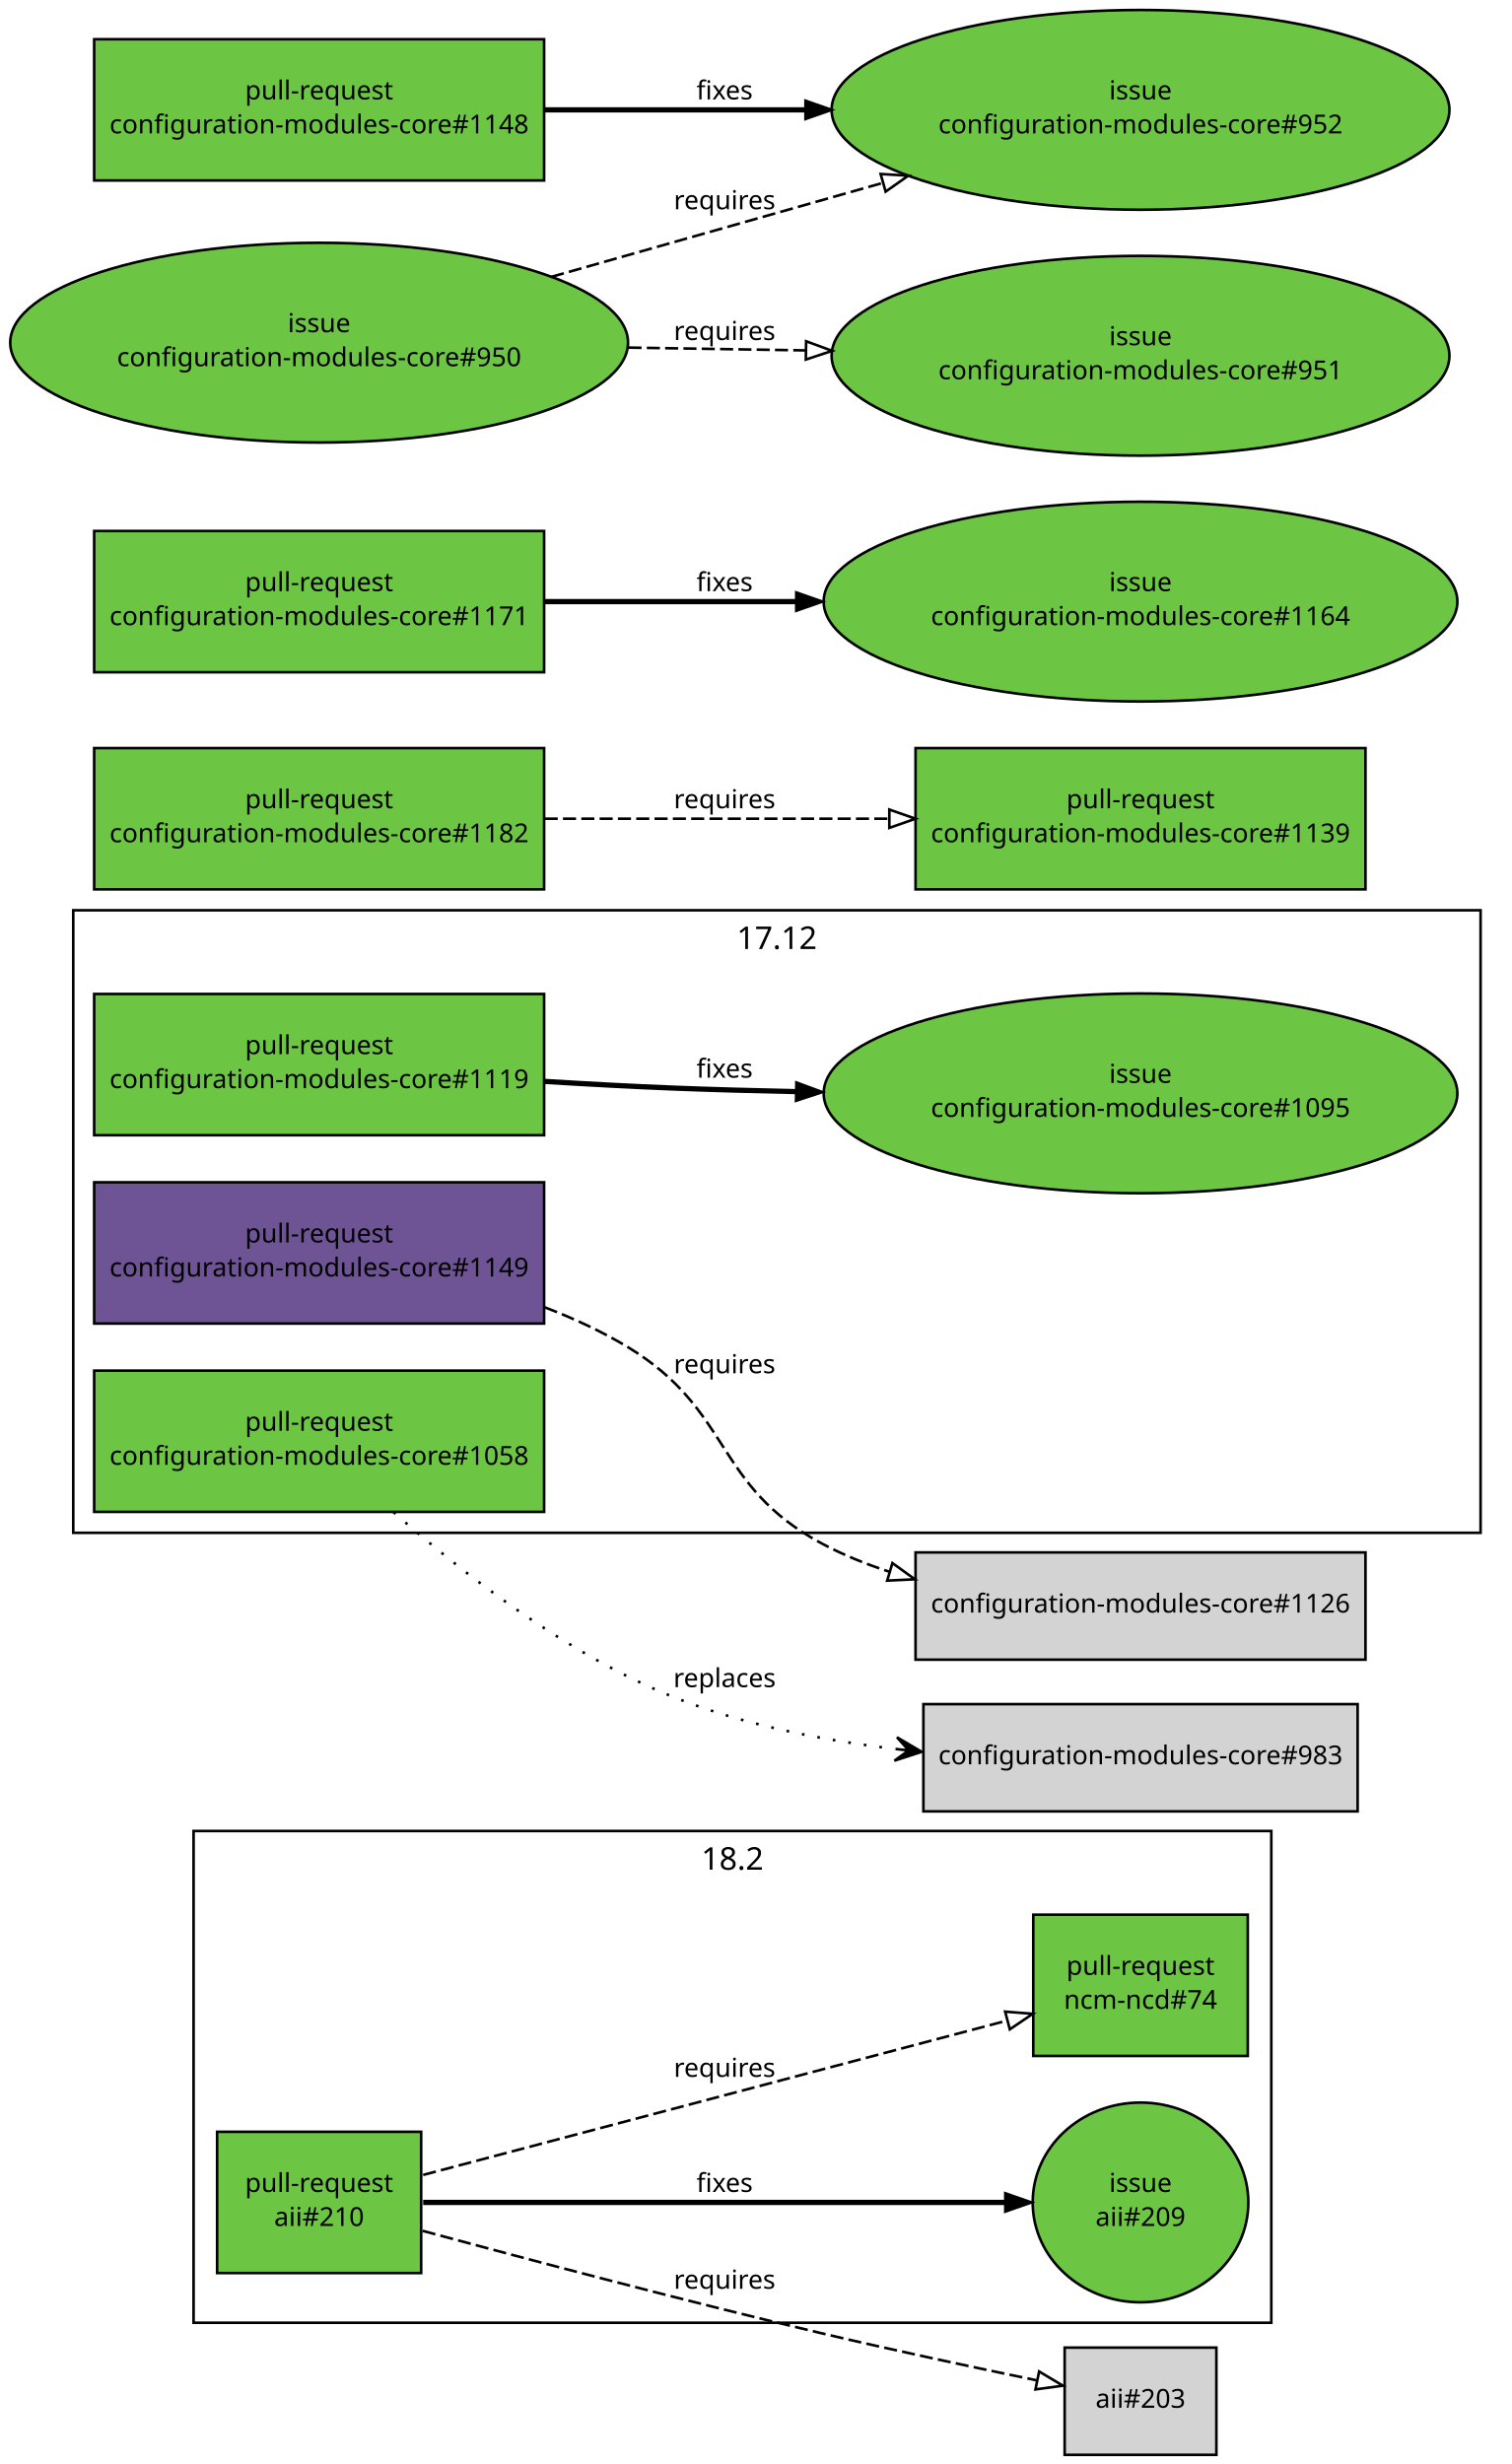
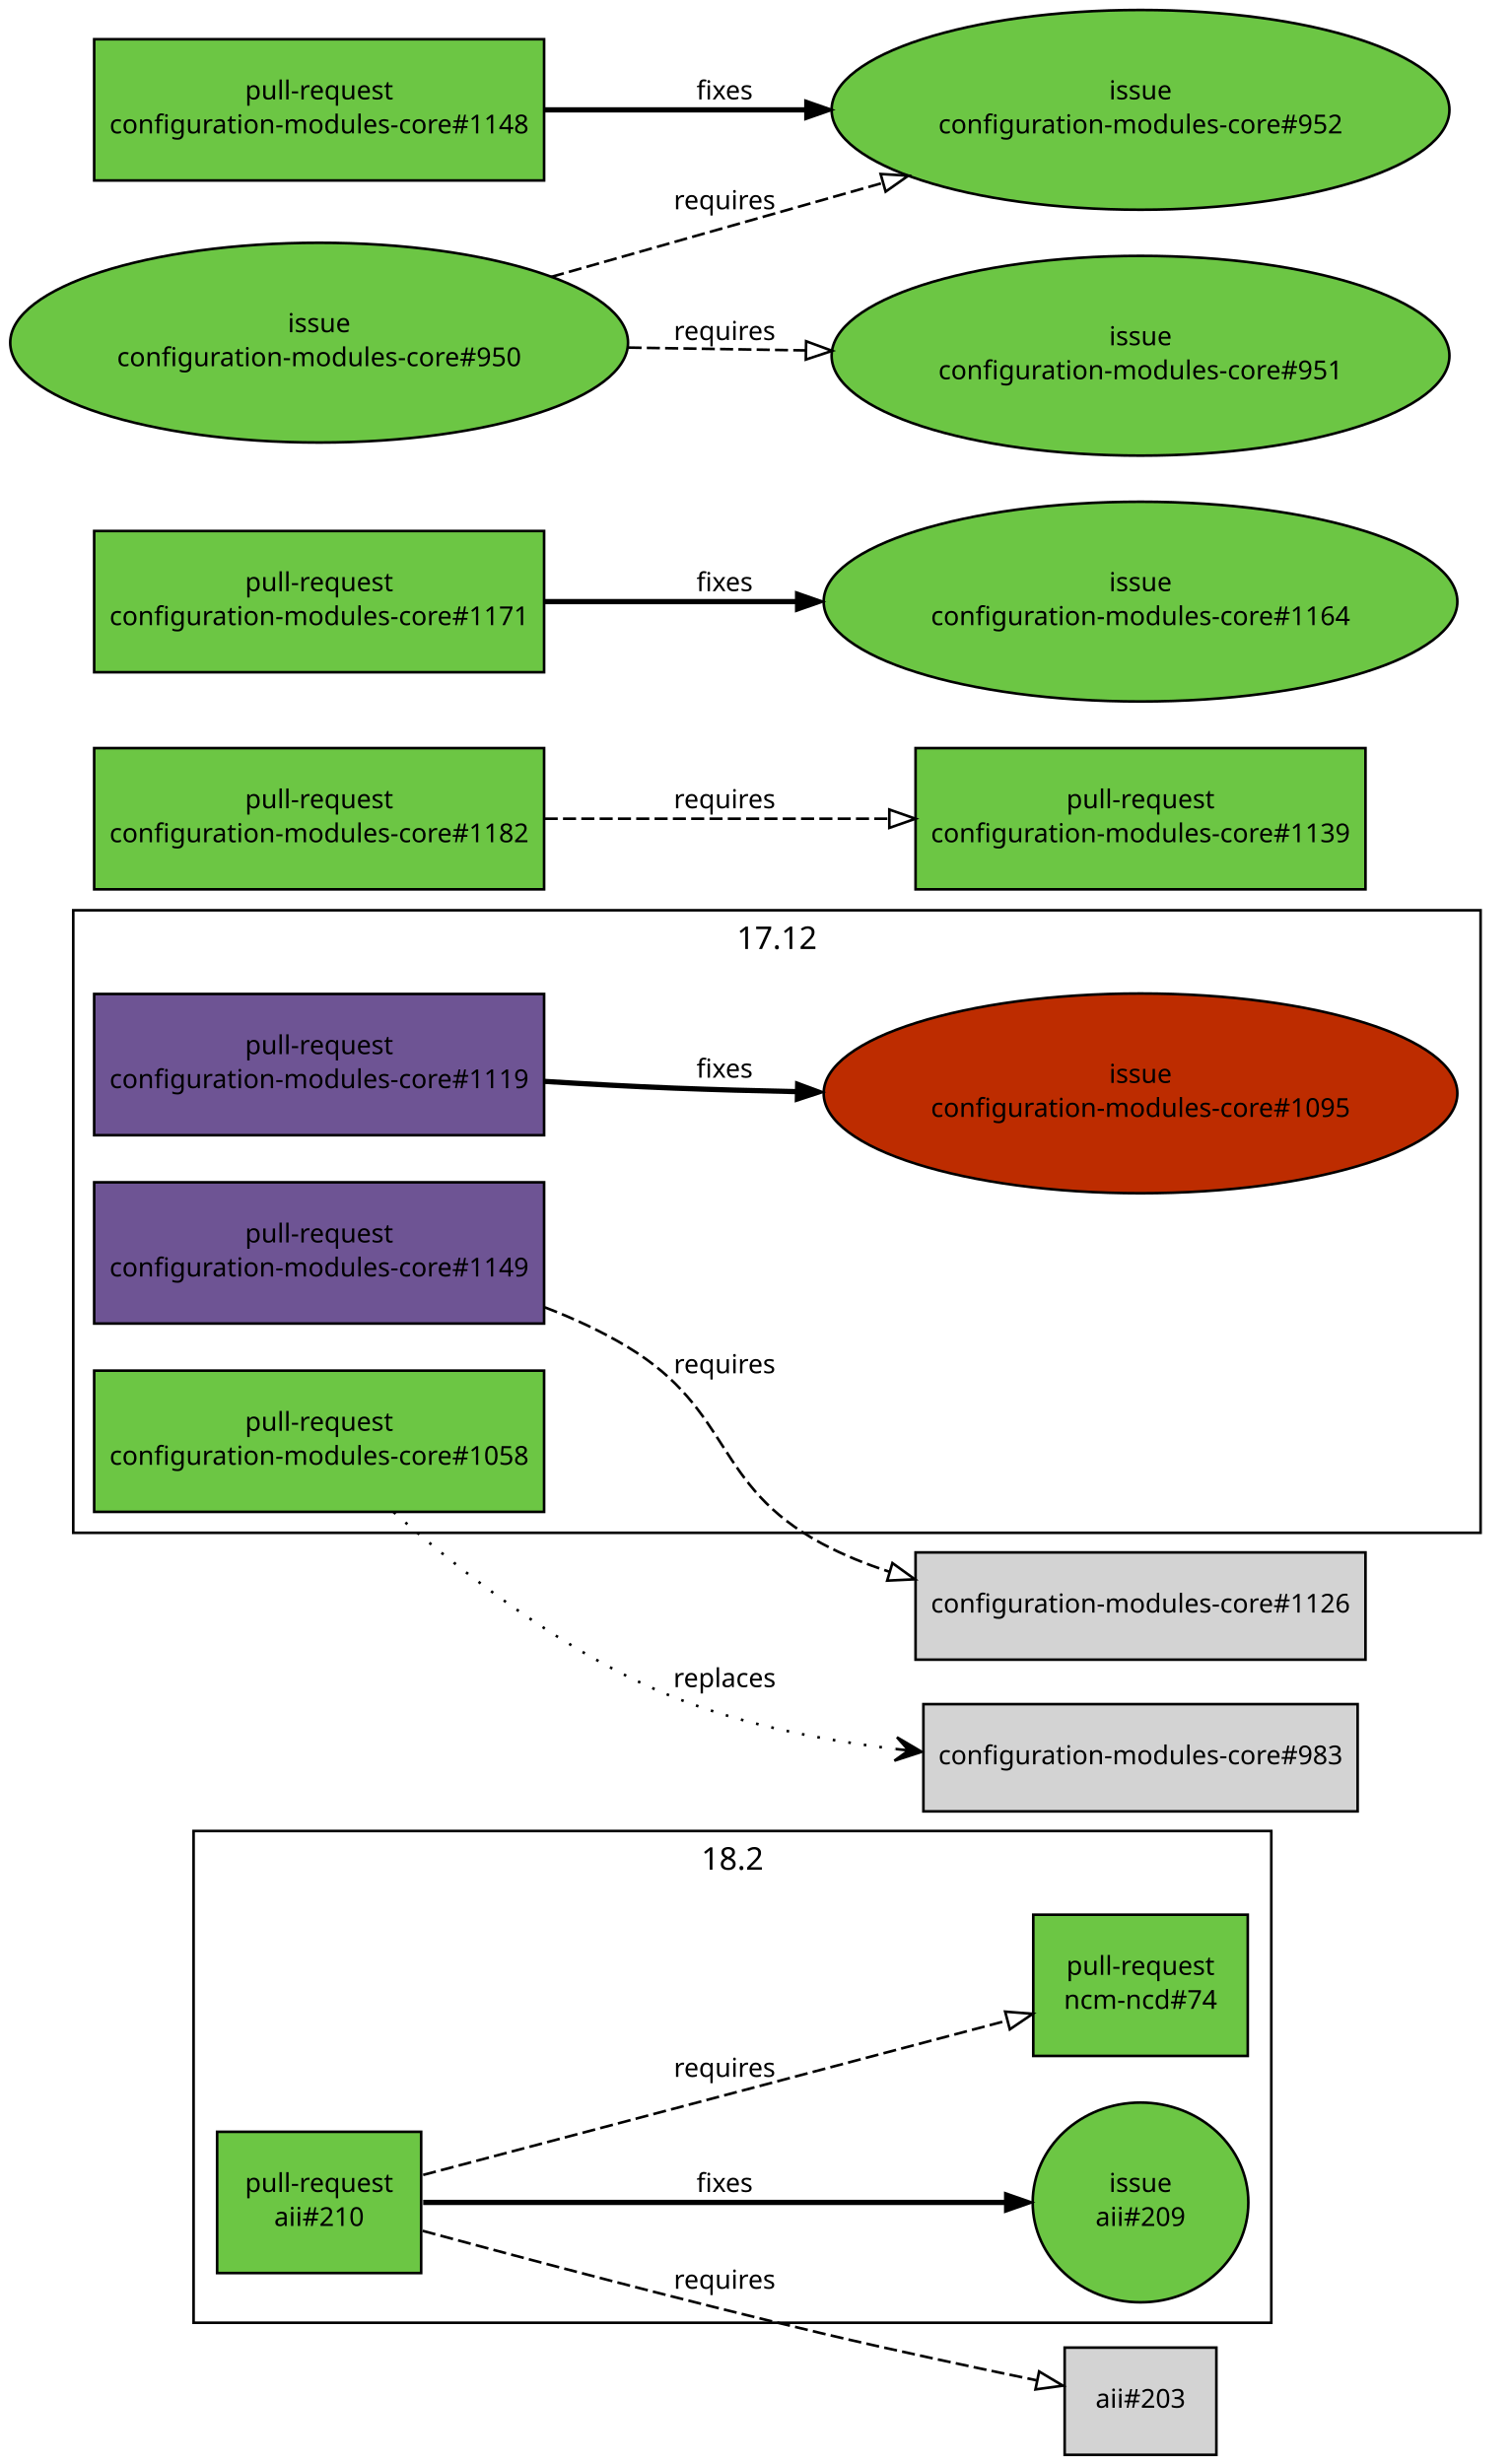
<svg xmlns="http://www.w3.org/2000/svg" xmlns:xlink="http://www.w3.org/1999/xlink" width="578pt" height="942pt" viewBox="0.00 0.00 578.00 942.00">
  <g id="graph1" class="graph" transform="scale(1 1) rotate(0) translate(4 938)">
    <polygon fill="white" stroke="white" points="-4,5 -4,-938 575,-938 575,5 -4,5" />
    <g id="graph2" class="cluster">
      <polygon fill="none" stroke="black" points="24,-352 24,-590 562,-590 562,-352 24,-352" />
      <text text-anchor="middle" x="293" y="-575.2" font-family="Sans" font-size="12.00">17.12</text>
    </g>
    <g id="graph3" class="cluster">
      <polygon fill="none" stroke="black" points="70,-50 70,-238 482,-238 482,-50 70,-50" />
      <text text-anchor="middle" x="276" y="-223.2" font-family="Sans" font-size="12.00">18.2</text>
    </g>
    <g id="node1" class="node">
      <a xlink:href="https://github.com/quattor/aii/pull/210" xlink:title="Shellfe: support active config for plugins" target="_parent">
        <polygon fill="#6cc644" stroke="black" points="157,-123 79,-123 79,-69 157,-69 157,-123" />
        <text text-anchor="middle" x="118" y="-100" font-family="Sans" font-size="10.00">pull-request</text>
        <text text-anchor="middle" x="118" y="-87" font-family="Sans" font-size="10.00">aii#210</text>
      </a>
    </g>
    <g id="node3" class="node">
      <a xlink:href="https://github.com/quattor/aii/issues/209" xlink:title="support ACTIVE_CONFIG" target="_parent">
        <ellipse fill="#6cc644" stroke="black" cx="432" cy="-96" rx="41.217" ry="38.184" />
        <text text-anchor="middle" x="432" y="-100" font-family="Sans" font-size="10.00">issue</text>
        <text text-anchor="middle" x="432" y="-87" font-family="Sans" font-size="10.00">aii#209</text>
      </a>
    </g>
    <g id="edge2" class="edge">
      <path fill="none" stroke="black" stroke-width="2" d="M157.768,-96C214.279,-96 317.868,-96 380.284,-96" />
      <polygon fill="black" stroke="black" points="380.31,-99.5 390.31,-96 380.31,-92.5 380.31,-99.5" />
      <text text-anchor="middle" x="273" y="-100" font-family="Sans" font-size="10.00">fixes</text>
    </g>
    <g id="node5" class="node">
      <a xlink:href="https://github.com/quattor/ncm-ncd/pull/74" xlink:title="Set the current active config as an attribute to the component" target="_parent">
        <polygon fill="#6cc644" stroke="black" points="473,-206 391,-206 391,-152 473,-152 473,-206" />
        <text text-anchor="middle" x="432" y="-183" font-family="Sans" font-size="10.00">pull-request</text>
        <text text-anchor="middle" x="432" y="-170" font-family="Sans" font-size="10.00">ncm-ncd#74</text>
      </a>
    </g>
    <g id="edge4" class="edge">
      <path fill="none" stroke="black" stroke-dasharray="5,2" d="M157.768,-106.512C214.435,-121.491 318.442,-148.983 380.801,-165.466" />
      <polygon fill="none" stroke="black" points="380.25,-168.941 390.813,-168.113 382.039,-162.173 380.25,-168.941" />
      <text text-anchor="middle" x="273" y="-144" font-family="Sans" font-size="10.00">requires</text>
    </g>
    <g id="node7" class="node">
      <polygon fill="lightgrey" stroke="black" points="461,-40.5 403,-40.5 403,0.5 461,0.5 461,-40.5" />
      <text text-anchor="middle" x="432" y="-17.5" font-family="Sans" font-size="10.00">aii#203</text>
    </g>
    <g id="edge6" class="edge">
      <path fill="none" stroke="black" stroke-dasharray="5,2" d="M157.585,-85.138C196.315,-74.641 257.039,-58.533 310,-46 337.353,-39.527 368.33,-32.934 392.226,-28.007" />
      <polygon fill="none" stroke="black" points="393.24,-31.372 402.334,-25.935 391.835,-24.515 393.24,-31.372" />
      <text text-anchor="middle" x="273" y="-63" font-family="Sans" font-size="10.00">requires</text>
    </g>
    <g id="node8" class="node">
      <a xlink:href="https://github.com/quattor/configuration-modules-core/pull/1149" xlink:title="ncm-metaconfig: rsyslog: rainer script configuration" target="_parent">
        <polygon fill="#6e5494" stroke="black" points="204,-486 32,-486 32,-432 204,-432 204,-486" />
        <text text-anchor="middle" x="118" y="-463" font-family="Sans" font-size="10.00">pull-request</text>
        <text text-anchor="middle" x="118" y="-450" font-family="Sans" font-size="10.00">configuration-modules-core#1149</text>
      </a>
    </g>
    <g id="node10" class="node">
      <polygon fill="lightgrey" stroke="black" points="518,-344.5 346,-344.5 346,-303.5 518,-303.5 518,-344.5" />
      <text text-anchor="middle" x="432" y="-321.5" font-family="Sans" font-size="10.00">configuration-modules-core#1126</text>
    </g>
    <g id="edge8" class="edge">
      <path fill="none" stroke="black" stroke-dasharray="5,2" d="M204.29,-438.194C215.336,-433.956 226.196,-428.932 236,-423 276.065,-398.759 268.753,-370.169 310,-348 318.099,-343.647 326.88,-340.078 335.892,-337.153" />
      <polygon fill="none" stroke="black" points="337.153,-340.43 345.741,-334.225 335.158,-333.72 337.153,-340.43" />
      <text text-anchor="middle" x="273" y="-413" font-family="Sans" font-size="10.00">requires</text>
    </g>
    <g id="node11" class="node">
      <a xlink:href="https://github.com/quattor/configuration-modules-core/pull/1119" xlink:title="ncm-systemd: cleanup, restarting modified unitfiles and initial handling of unconfigured units" target="_parent">
-         <polygon fill="#6cc644" stroke="black" points="204,-558 32,-558 32,-504 204,-504 204,-558" />
+         <polygon fill="#6e5494" stroke="black" points="204,-558 32,-558 32,-504 204,-504 204,-558" />
        <text text-anchor="middle" x="118" y="-535" font-family="Sans" font-size="10.00">pull-request</text>
        <text text-anchor="middle" x="118" y="-522" font-family="Sans" font-size="10.00">configuration-modules-core#1119</text>
      </a>
    </g>
    <g id="node13" class="node">
      <a xlink:href="https://github.com/quattor/configuration-modules-core/issues/1095" xlink:title="ncm-systemd: Manual intervention required in order for drop-in unit files to have any affect" target="_parent">
-         <ellipse fill="#6cc644" stroke="black" cx="432" cy="-520" rx="121.122" ry="38.184" />
+         <ellipse fill="#bd2c00" stroke="black" cx="432" cy="-520" rx="121.122" ry="38.184" />
        <text text-anchor="middle" x="432" y="-524" font-family="Sans" font-size="10.00">issue</text>
        <text text-anchor="middle" x="432" y="-511" font-family="Sans" font-size="10.00">configuration-modules-core#1095</text>
      </a>
    </g>
    <g id="edge10" class="edge">
      <path fill="none" stroke="black" stroke-width="2" d="M204.297,-524.574C220.789,-523.548 237.921,-522.622 254,-522 268.946,-521.422 284.603,-520.991 300.168,-520.672" />
      <polygon fill="black" stroke="black" points="300.443,-524.168 310.375,-520.478 300.31,-517.169 300.443,-524.168" />
      <text text-anchor="middle" x="273" y="-526" font-family="Sans" font-size="10.00">fixes</text>
    </g>
    <g id="node14" class="node">
      <a xlink:href="https://github.com/quattor/configuration-modules-core/pull/1058" xlink:title="ncm-ssh: disable insecure ssh ciphersuites and macs" target="_parent">
        <polygon fill="#6cc644" stroke="black" points="204,-414 32,-414 32,-360 204,-360 204,-414" />
        <text text-anchor="middle" x="118" y="-391" font-family="Sans" font-size="10.00">pull-request</text>
        <text text-anchor="middle" x="118" y="-378" font-family="Sans" font-size="10.00">configuration-modules-core#1058</text>
      </a>
    </g>
    <g id="node16" class="node">
      <polygon fill="lightgrey" stroke="black" points="515,-286.5 349,-286.5 349,-245.5 515,-245.5 515,-286.5" />
      <text text-anchor="middle" x="432" y="-263.5" font-family="Sans" font-size="10.00">configuration-modules-core#983</text>
    </g>
    <g id="edge12" class="edge">
      <path fill="none" stroke="black" stroke-dasharray="1,5" d="M146.476,-359.897C172.365,-336.969 212.727,-305.316 254,-289 280.324,-278.594 310.381,-272.677 338.205,-269.373" />
      <polygon fill="black" stroke="black" points="348.344,-268.271 338.889,-273.825 343.373,-268.811 338.403,-269.352 338.403,-269.352 338.403,-269.352 343.373,-268.811 337.916,-264.878 348.344,-268.271 348.344,-268.271" />
      <text text-anchor="middle" x="273" y="-293" font-family="Sans" font-size="10.00">replaces</text>
    </g>
    <g id="node17" class="node">
      <a xlink:href="https://github.com/quattor/configuration-modules-core/pull/1182" xlink:title="ncm-opennebula: Include 5.4.x configuration" target="_parent">
        <polygon fill="#6cc644" stroke="black" points="204,-652 32,-652 32,-598 204,-598 204,-652" />
        <text text-anchor="middle" x="118" y="-629" font-family="Sans" font-size="10.00">pull-request</text>
        <text text-anchor="middle" x="118" y="-616" font-family="Sans" font-size="10.00">configuration-modules-core#1182</text>
      </a>
    </g>
    <g id="node19" class="node">
      <a xlink:href="https://github.com/quattor/configuration-modules-core/pull/1139" xlink:title="ncm-opennebula: include hugepages options" target="_parent">
        <polygon fill="#6cc644" stroke="black" points="518,-652 346,-652 346,-598 518,-598 518,-652" />
        <text text-anchor="middle" x="432" y="-629" font-family="Sans" font-size="10.00">pull-request</text>
        <text text-anchor="middle" x="432" y="-616" font-family="Sans" font-size="10.00">configuration-modules-core#1139</text>
      </a>
    </g>
    <g id="edge14" class="edge">
      <path fill="none" stroke="black" stroke-dasharray="5,2" d="M204.217,-625C244.975,-625 293.781,-625 335.743,-625" />
      <polygon fill="none" stroke="black" points="335.975,-628.5 345.975,-625 335.975,-621.5 335.975,-628.5" />
      <text text-anchor="middle" x="273" y="-629" font-family="Sans" font-size="10.00">requires</text>
    </g>
    <g id="node20" class="node">
      <a xlink:href="https://github.com/quattor/configuration-modules-core/pull/1171" xlink:title="[WIP] ncm-cups enhancements and cleanups" target="_parent">
        <polygon fill="#6cc644" stroke="black" points="204,-735 32,-735 32,-681 204,-681 204,-735" />
        <text text-anchor="middle" x="118" y="-712" font-family="Sans" font-size="10.00">pull-request</text>
        <text text-anchor="middle" x="118" y="-699" font-family="Sans" font-size="10.00">configuration-modules-core#1171</text>
      </a>
    </g>
    <g id="node22" class="node">
      <a xlink:href="https://github.com/quattor/configuration-modules-core/issues/1164" xlink:title="ncm-cups 17.7.0: configuration of ServerAlias + miscellanous enhancements" target="_parent">
        <ellipse fill="#6cc644" stroke="black" cx="432" cy="-708" rx="121.122" ry="38.184" />
        <text text-anchor="middle" x="432" y="-712" font-family="Sans" font-size="10.00">issue</text>
        <text text-anchor="middle" x="432" y="-699" font-family="Sans" font-size="10.00">configuration-modules-core#1164</text>
      </a>
    </g>
    <g id="edge16" class="edge">
      <path fill="none" stroke="black" stroke-width="2" d="M204.217,-708C233.916,-708 267.888,-708 300.372,-708" />
      <polygon fill="black" stroke="black" points="300.399,-711.5 310.399,-708 300.399,-704.5 300.399,-711.5" />
      <text text-anchor="middle" x="273" y="-712" font-family="Sans" font-size="10.00">fixes</text>
    </g>
    <g id="node23" class="node">
      <a xlink:href="https://github.com/quattor/configuration-modules-core/pull/1148" xlink:title="ncm-spma: Remove support from groups from spma yumng backend" target="_parent">
        <polygon fill="#6cc644" stroke="black" points="204,-923 32,-923 32,-869 204,-869 204,-923" />
        <text text-anchor="middle" x="118" y="-900" font-family="Sans" font-size="10.00">pull-request</text>
        <text text-anchor="middle" x="118" y="-887" font-family="Sans" font-size="10.00">configuration-modules-core#1148</text>
      </a>
    </g>
    <g id="node25" class="node">
      <a xlink:href="https://github.com/quattor/configuration-modules-core/issues/952" xlink:title="ncm-spma (yumng): Remove support for package groups" target="_parent">
        <ellipse fill="#6cc644" stroke="black" cx="432" cy="-896" rx="118.087" ry="38.184" />
        <text text-anchor="middle" x="432" y="-900" font-family="Sans" font-size="10.00">issue</text>
        <text text-anchor="middle" x="432" y="-887" font-family="Sans" font-size="10.00">configuration-modules-core#952</text>
      </a>
    </g>
    <g id="edge18" class="edge">
      <path fill="none" stroke="black" stroke-width="2" d="M204.217,-896C234.903,-896 270.151,-896 303.606,-896" />
      <polygon fill="black" stroke="black" points="303.924,-899.5 313.924,-896 303.924,-892.5 303.924,-899.5" />
      <text text-anchor="middle" x="273" y="-900" font-family="Sans" font-size="10.00">fixes</text>
    </g>
    <g id="node26" class="node">
      <a xlink:href="https://github.com/quattor/configuration-modules-core/issues/950" xlink:title="ncm-spma: Remove support for package groups from yum backends" target="_parent">
        <ellipse fill="#6cc644" stroke="black" cx="118" cy="-807" rx="118.087" ry="38.184" />
        <text text-anchor="middle" x="118" y="-811" font-family="Sans" font-size="10.00">issue</text>
        <text text-anchor="middle" x="118" y="-798" font-family="Sans" font-size="10.00">configuration-modules-core#950</text>
      </a>
    </g>
    <g id="edge22" class="edge">
      <path fill="none" stroke="black" stroke-dasharray="5,2" d="M206.721,-832.147C246.26,-843.354 292.974,-856.595 333.584,-868.105" />
      <polygon fill="none" stroke="black" points="332.651,-871.478 343.226,-870.838 334.56,-864.744 332.651,-871.478" />
      <text text-anchor="middle" x="273" y="-858" font-family="Sans" font-size="10.00">requires</text>
    </g>
    <g id="node28" class="node">
      <a xlink:href="https://github.com/quattor/configuration-modules-core/issues/951" xlink:title="ncm-spma (yum): Remove support for package groups" target="_parent">
        <ellipse fill="#6cc644" stroke="black" cx="432" cy="-802" rx="118.087" ry="38.184" />
        <text text-anchor="middle" x="432" y="-806" font-family="Sans" font-size="10.00">issue</text>
        <text text-anchor="middle" x="432" y="-793" font-family="Sans" font-size="10.00">configuration-modules-core#951</text>
      </a>
    </g>
    <g id="edge20" class="edge">
      <path fill="none" stroke="black" stroke-dasharray="5,2" d="M236.263,-805.117C258.348,-804.765 281.525,-804.396 303.892,-804.04" />
      <polygon fill="none" stroke="black" points="304.162,-807.536 314.105,-803.877 304.05,-800.537 304.162,-807.536" />
      <text text-anchor="middle" x="273" y="-808" font-family="Sans" font-size="10.00">requires</text>
    </g>
  </g>
</svg>
